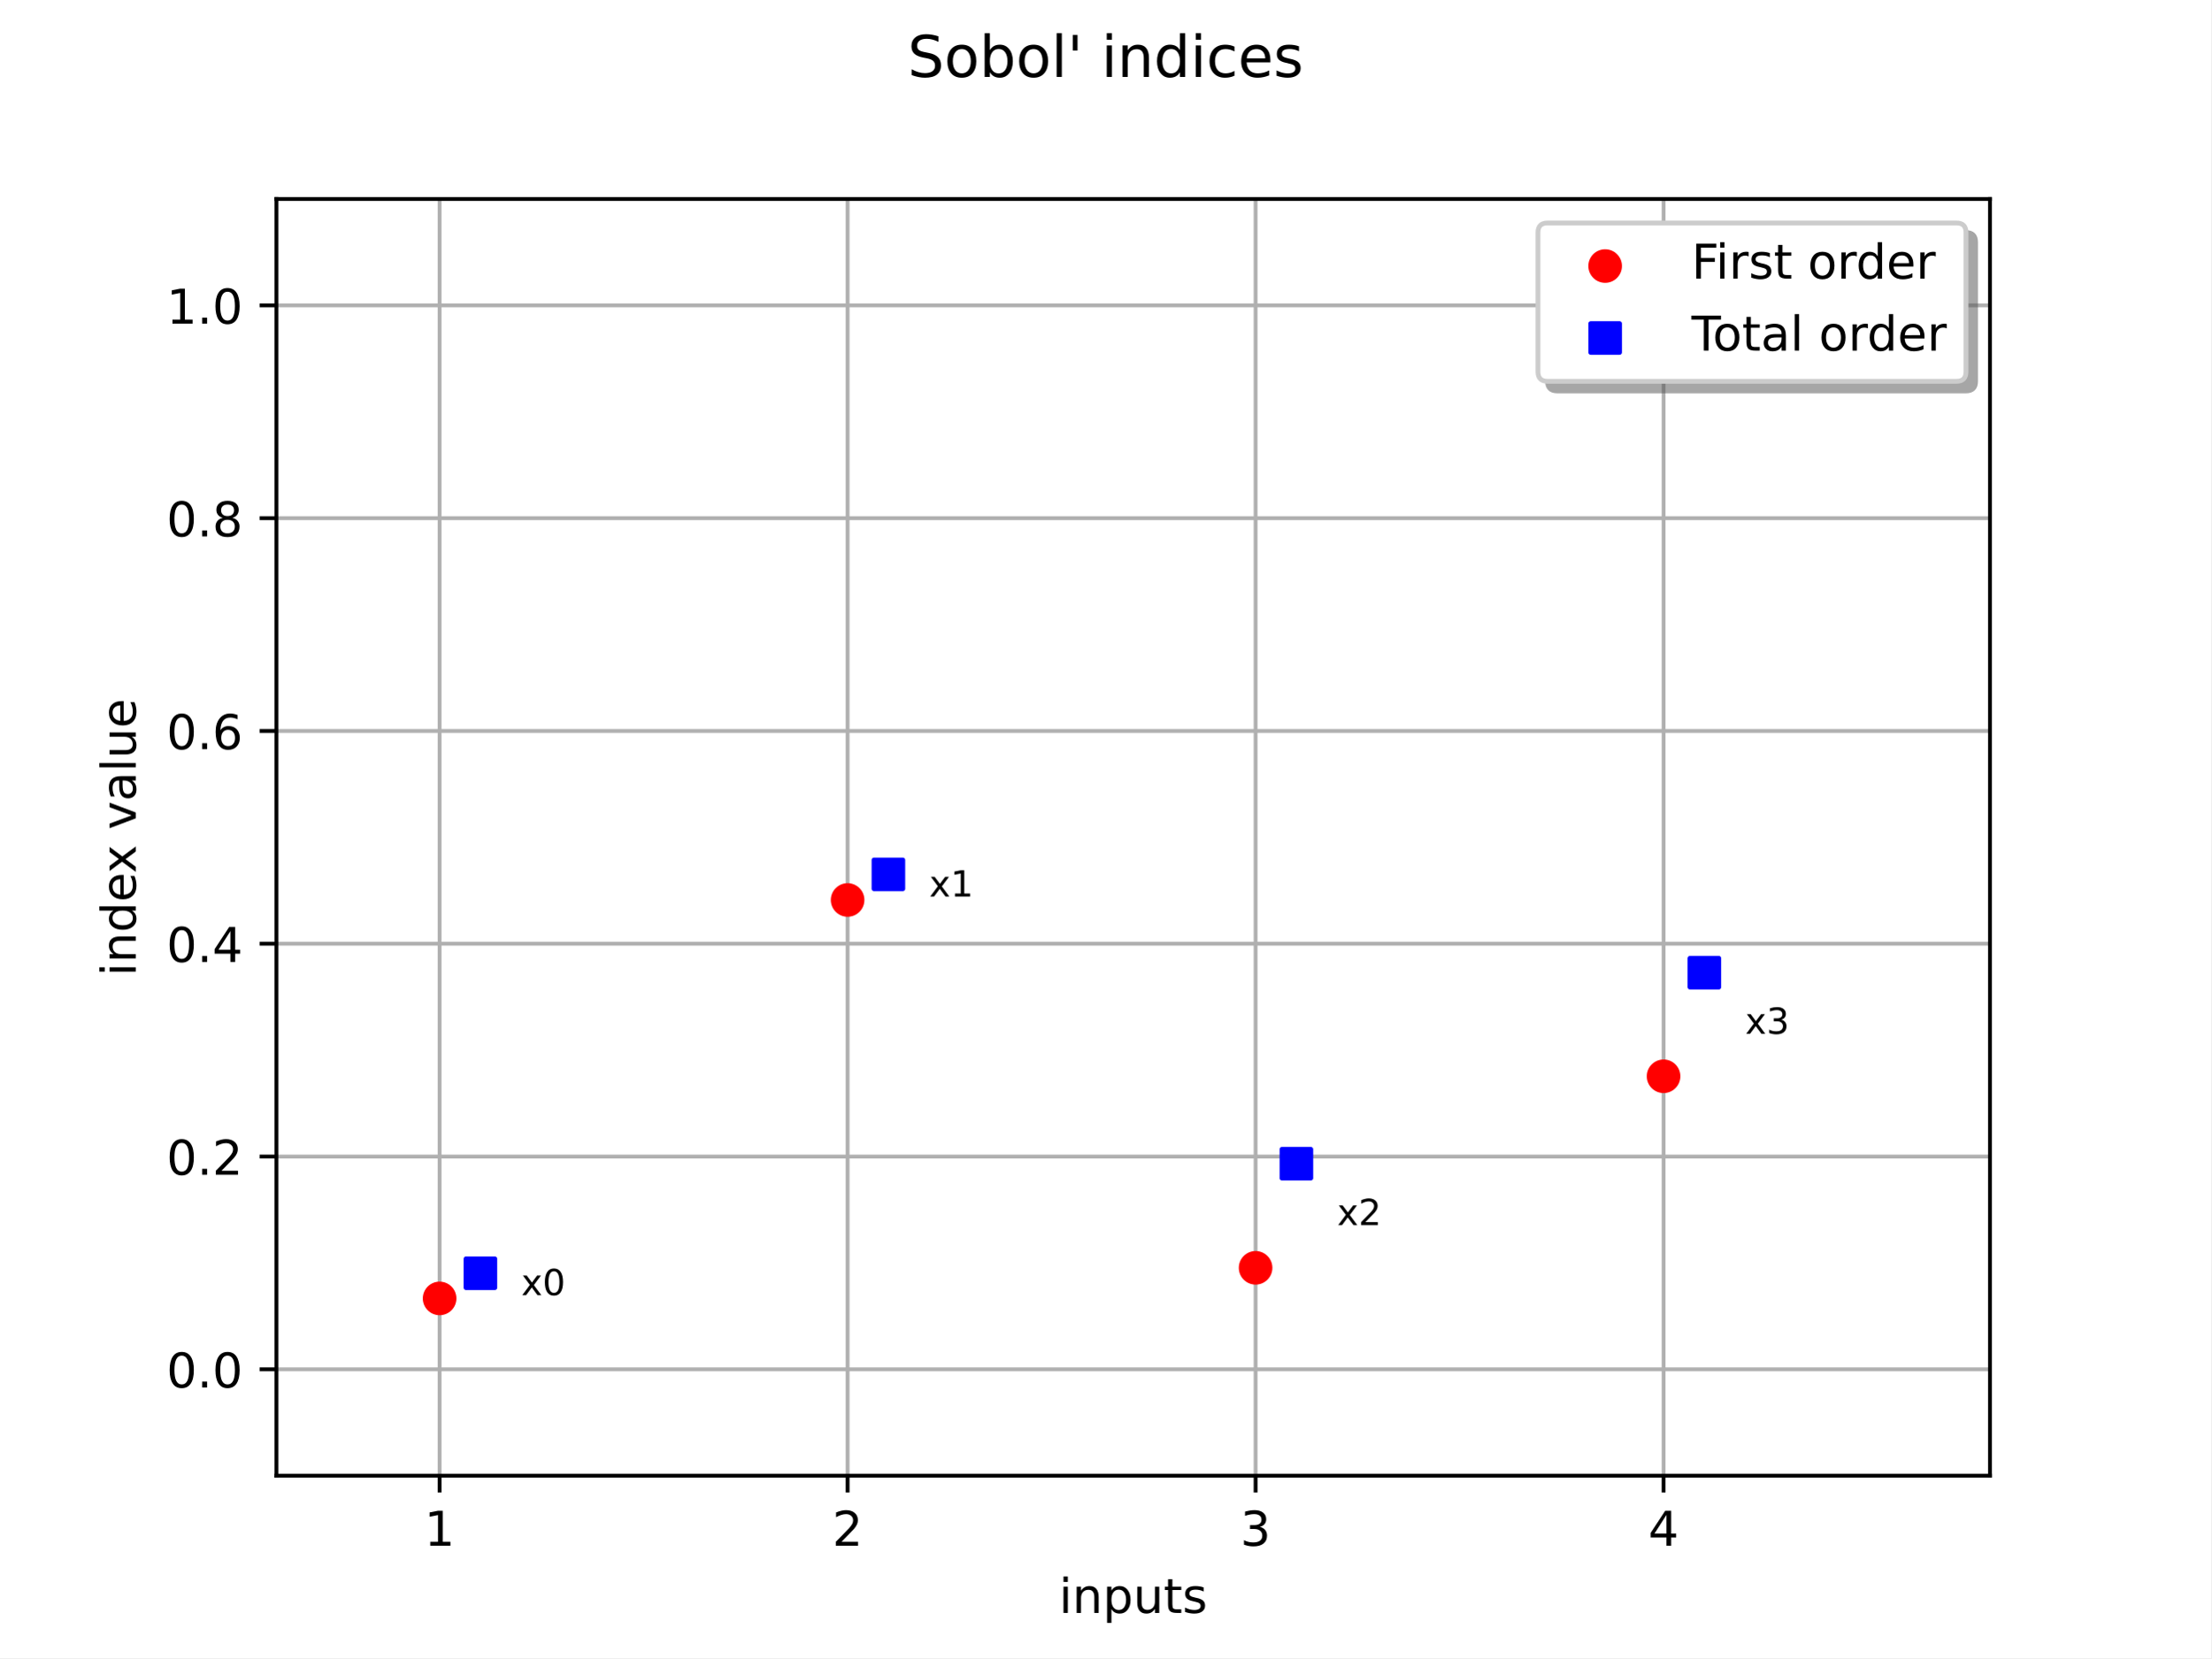
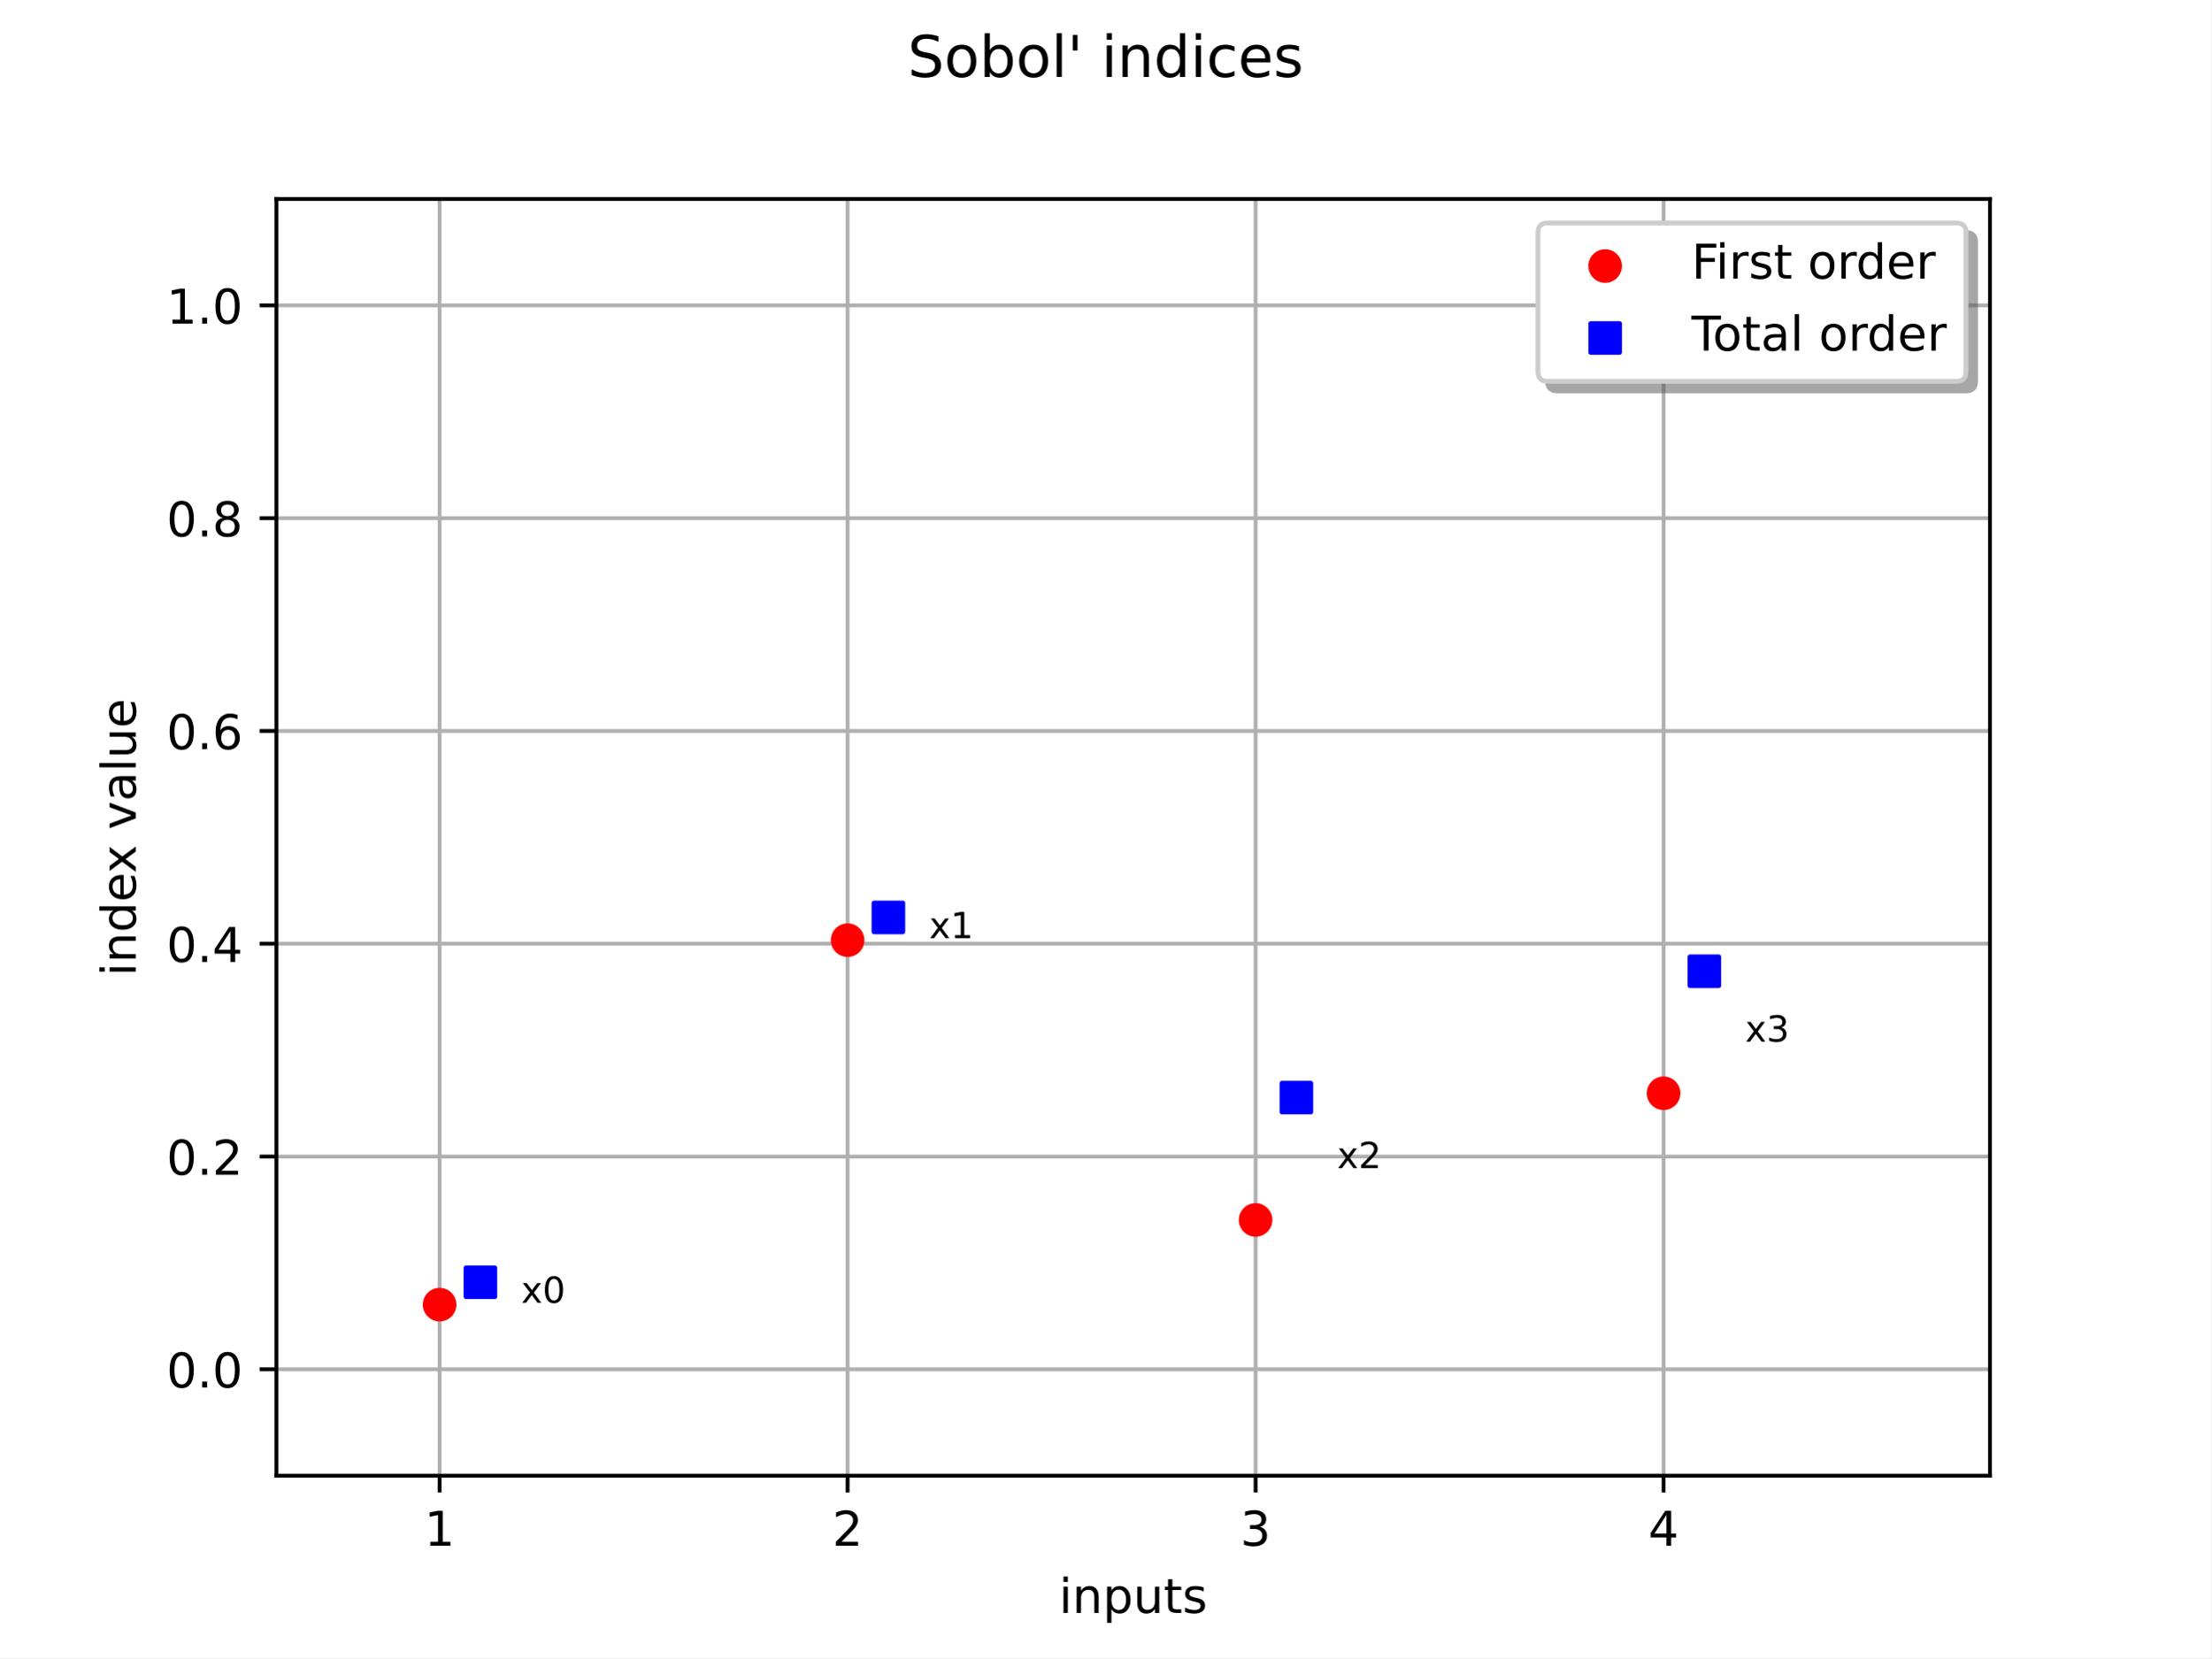
<svg xmlns="http://www.w3.org/2000/svg" xmlns:xlink="http://www.w3.org/1999/xlink" width="460.8pt" height="345.6pt" viewBox="0 0 460.8 345.6" version="1.1">
  <defs>
    <style type="text/css">*{stroke-linejoin: round; stroke-linecap: butt}</style>
  </defs>
  <g id="figure_1">
    <g id="patch_1">
      <path d="M 0 345.6  L 460.8 345.6  L 460.8 0  L 0 0  z " style="fill: #ffffff" />
    </g>
    <g id="axes_1">
      <g id="patch_2">
        <path d="M 57.6 307.584  L 414.72 307.584  L 414.72 41.472  L 57.6 41.472  z " style="fill: #ffffff" />
      </g>
      <g id="matplotlib.axis_1">
        <g id="xtick_1">
          <g id="line2d_1">
            <path d="M 91.611 307.584  L 91.611 41.472  " clip-path="url(#pece686282c)" style="fill: none; stroke: #b0b0b0; stroke-width: 0.8; stroke-linecap: square" />
          </g>
          <g id="line2d_2">
            <defs>
              <path id="m4a92d99fee" d="M 0 0  L 0 3.5  " style="stroke: #000000; stroke-width: 0.8" />
            </defs>
            <g>
              <use xlink:href="#m4a92d99fee" x="91.611" y="307.584" style="stroke: #000000; stroke-width: 0.8" />
            </g>
          </g>
          <g id="text_1">
            <g transform="translate(88.43018 322.1817) scale(0.1 -0.1)">
              <defs>
                <path id="DejaVuSans-14" d="M 794 531  L 1825 531  L 1825 4091  L 703 3866  L 703 4441  L 1819 4666  L 2450 4666  L 2450 531  L 3481 531  L 3481 0  L 794 0  L 794 531  z " transform="scale(0.015625)" />
              </defs>
              <use xlink:href="#DejaVuSans-14" />
            </g>
          </g>
        </g>
        <g id="xtick_2">
          <g id="line2d_3">
            <path d="M 176.64 307.584  L 176.64 41.472  " clip-path="url(#pece686282c)" style="fill: none; stroke: #b0b0b0; stroke-width: 0.8; stroke-linecap: square" />
          </g>
          <g id="line2d_4">
            <g>
              <use xlink:href="#m4a92d99fee" x="176.64" y="307.584" style="stroke: #000000; stroke-width: 0.8" />
            </g>
          </g>
          <g id="text_2">
            <g transform="translate(173.4588 322.1817) scale(0.1 -0.1)">
              <defs>
                <path id="DejaVuSans-15" d="M 1228 531  L 3431 531  L 3431 0  L 469 0  L 469 531  Q 828 903 1448 1529  Q 2069 2156 2228 2338  Q 2531 2678 2651 2914  Q 2772 3150 2772 3378  Q 2772 3750 2511 3984  Q 2250 4219 1831 4219  Q 1534 4219 1204 4116  Q 875 4013 500 3803  L 500 4441  Q 881 4594 1212 4672  Q 1544 4750 1819 4750  Q 2544 4750 2975 4387  Q 3406 4025 3406 3419  Q 3406 3131 3298 2873  Q 3191 2616 2906 2266  Q 2828 2175 2409 1742  Q 1991 1309 1228 531  z " transform="scale(0.015625)" />
              </defs>
              <use xlink:href="#DejaVuSans-15" />
            </g>
          </g>
        </g>
        <g id="xtick_3">
          <g id="line2d_5">
            <path d="M 261.669 307.584  L 261.669 41.472  " clip-path="url(#pece686282c)" style="fill: none; stroke: #b0b0b0; stroke-width: 0.8; stroke-linecap: square" />
          </g>
          <g id="line2d_6">
            <g>
              <use xlink:href="#m4a92d99fee" x="261.669" y="307.584" style="stroke: #000000; stroke-width: 0.8" />
            </g>
          </g>
          <g id="text_3">
            <g transform="translate(258.4873 322.1817) scale(0.1 -0.1)">
              <defs>
                <path id="DejaVuSans-16" d="M 2597 2516  Q 3050 2419 3304 2112  Q 3559 1806 3559 1356  Q 3559 666 3084 287  Q 2609 -91 1734 -91  Q 1441 -91 1130 -33  Q 819 25 488 141  L 488 750  Q 750 597 1062 519  Q 1375 441 1716 441  Q 2309 441 2620 675  Q 2931 909 2931 1356  Q 2931 1769 2642 2001  Q 2353 2234 1838 2234  L 1294 2234  L 1294 2753  L 1863 2753  Q 2328 2753 2575 2939  Q 2822 3125 2822 3475  Q 2822 3834 2567 4026  Q 2313 4219 1838 4219  Q 1578 4219 1281 4162  Q 984 4106 628 3988  L 628 4550  Q 988 4650 1302 4700  Q 1616 4750 1894 4750  Q 2613 4750 3031 4423  Q 3450 4097 3450 3541  Q 3450 3153 3228 2886  Q 3006 2619 2597 2516  z " transform="scale(0.015625)" />
              </defs>
              <use xlink:href="#DejaVuSans-16" />
            </g>
          </g>
        </g>
        <g id="xtick_4">
          <g id="line2d_7">
            <path d="M 346.697 307.584  L 346.697 41.472  " clip-path="url(#pece686282c)" style="fill: none; stroke: #b0b0b0; stroke-width: 0.8; stroke-linecap: square" />
          </g>
          <g id="line2d_8">
            <g>
              <use xlink:href="#m4a92d99fee" x="346.697" y="307.584" style="stroke: #000000; stroke-width: 0.8" />
            </g>
          </g>
          <g id="text_4">
            <g transform="translate(343.5159 322.1817) scale(0.1 -0.1)">
              <defs>
                <path id="DejaVuSans-17" d="M 2419 4116  L 825 1625  L 2419 1625  L 2419 4116  z M 2253 4666  L 3047 4666  L 3047 1625  L 3713 1625  L 3713 1100  L 3047 1100  L 3047 0  L 2419 0  L 2419 1100  L 313 1100  L 313 1709  L 2253 4666  z " transform="scale(0.015625)" />
              </defs>
              <use xlink:href="#DejaVuSans-17" />
            </g>
          </g>
        </g>
        <g id="text_5">
          <g transform="translate(220.6944 336.1824) scale(0.1 -0.1)">
            <defs>
              <path id="DejaVuSans-4c" d="M 603 3500  L 1178 3500  L 1178 0  L 603 0  L 603 3500  z M 603 4863  L 1178 4863  L 1178 4134  L 603 4134  L 603 4863  z " transform="scale(0.015625)" />
              <path id="DejaVuSans-51" d="M 3513 2113  L 3513 0  L 2938 0  L 2938 2094  Q 2938 2591 2744 2837  Q 2550 3084 2163 3084  Q 1697 3084 1428 2787  Q 1159 2491 1159 1978  L 1159 0  L 581 0  L 581 3500  L 1159 3500  L 1159 2956  Q 1366 3272 1645 3428  Q 1925 3584 2291 3584  Q 2894 3584 3203 3211  Q 3513 2838 3513 2113  z " transform="scale(0.015625)" />
              <path id="DejaVuSans-53" d="M 1159 525  L 1159 -1331  L 581 -1331  L 581 3500  L 1159 3500  L 1159 2969  Q 1341 3281 1617 3432  Q 1894 3584 2278 3584  Q 2916 3584 3314 3078  Q 3713 2572 3713 1747  Q 3713 922 3314 415  Q 2916 -91 2278 -91  Q 1894 -91 1617 61  Q 1341 213 1159 525  z M 3116 1747  Q 3116 2381 2855 2742  Q 2594 3103 2138 3103  Q 1681 3103 1420 2742  Q 1159 2381 1159 1747  Q 1159 1113 1420 752  Q 1681 391 2138 391  Q 2594 391 2855 752  Q 3116 1113 3116 1747  z " transform="scale(0.015625)" />
              <path id="DejaVuSans-58" d="M 544 1381  L 544 3500  L 1119 3500  L 1119 1403  Q 1119 906 1312 657  Q 1506 409 1894 409  Q 2359 409 2629 706  Q 2900 1003 2900 1516  L 2900 3500  L 3475 3500  L 3475 0  L 2900 0  L 2900 538  Q 2691 219 2414 64  Q 2138 -91 1772 -91  Q 1169 -91 856 284  Q 544 659 544 1381  z M 1991 3584  L 1991 3584  z " transform="scale(0.015625)" />
              <path id="DejaVuSans-57" d="M 1172 4494  L 1172 3500  L 2356 3500  L 2356 3053  L 1172 3053  L 1172 1153  Q 1172 725 1289 603  Q 1406 481 1766 481  L 2356 481  L 2356 0  L 1766 0  Q 1100 0 847 248  Q 594 497 594 1153  L 594 3053  L 172 3053  L 172 3500  L 594 3500  L 594 4494  L 1172 4494  z " transform="scale(0.015625)" />
              <path id="DejaVuSans-56" d="M 2834 3397  L 2834 2853  Q 2591 2978 2328 3040  Q 2066 3103 1784 3103  Q 1356 3103 1142 2972  Q 928 2841 928 2578  Q 928 2378 1081 2264  Q 1234 2150 1697 2047  L 1894 2003  Q 2506 1872 2764 1633  Q 3022 1394 3022 966  Q 3022 478 2636 193  Q 2250 -91 1575 -91  Q 1294 -91 989 -36  Q 684 19 347 128  L 347 722  Q 666 556 975 473  Q 1284 391 1588 391  Q 1994 391 2212 530  Q 2431 669 2431 922  Q 2431 1156 2273 1281  Q 2116 1406 1581 1522  L 1381 1569  Q 847 1681 609 1914  Q 372 2147 372 2553  Q 372 3047 722 3315  Q 1072 3584 1716 3584  Q 2034 3584 2315 3537  Q 2597 3491 2834 3397  z " transform="scale(0.015625)" />
            </defs>
            <use xlink:href="#DejaVuSans-4c" />
            <use xlink:href="#DejaVuSans-51" transform="translate(27.78125 0)" />
            <use xlink:href="#DejaVuSans-53" transform="translate(91.15625 0)" />
            <use xlink:href="#DejaVuSans-58" transform="translate(154.6406 0)" />
            <use xlink:href="#DejaVuSans-57" transform="translate(218.0156 0)" />
            <use xlink:href="#DejaVuSans-56" transform="translate(257.2188 0)" />
          </g>
        </g>
      </g>
      <g id="matplotlib.axis_2">
        <g id="ytick_1">
          <g id="line2d_9">
            <path d="M 57.6 285.408  L 414.72 285.408  " clip-path="url(#pece686282c)" style="fill: none; stroke: #b0b0b0; stroke-width: 0.8; stroke-linecap: square" />
          </g>
          <g id="line2d_10">
            <defs>
              <path id="mb3cb5c074b" d="M 0 0  L -3.5 0  " style="stroke: #000000; stroke-width: 0.8" />
            </defs>
            <g>
              <use xlink:href="#mb3cb5c074b" x="57.6" y="285.408" style="stroke: #000000; stroke-width: 0.8" />
            </g>
          </g>
          <g id="text_6">
            <g transform="translate(34.69687 289.2068) scale(0.1 -0.1)">
              <defs>
                <path id="DejaVuSans-13" d="M 2034 4250  Q 1547 4250 1301 3770  Q 1056 3291 1056 2328  Q 1056 1369 1301 889  Q 1547 409 2034 409  Q 2525 409 2770 889  Q 3016 1369 3016 2328  Q 3016 3291 2770 3770  Q 2525 4250 2034 4250  z M 2034 4750  Q 2819 4750 3233 4129  Q 3647 3509 3647 2328  Q 3647 1150 3233 529  Q 2819 -91 2034 -91  Q 1250 -91 836 529  Q 422 1150 422 2328  Q 422 3509 836 4129  Q 1250 4750 2034 4750  z " transform="scale(0.015625)" />
                <path id="DejaVuSans-11" d="M 684 794  L 1344 794  L 1344 0  L 684 0  L 684 794  z " transform="scale(0.015625)" />
              </defs>
              <use xlink:href="#DejaVuSans-13" />
              <use xlink:href="#DejaVuSans-11" transform="translate(63.625 0)" />
              <use xlink:href="#DejaVuSans-13" transform="translate(95.40625 0)" />
            </g>
          </g>
        </g>
        <g id="ytick_2">
          <g id="line2d_11">
            <path d="M 57.6 241.056  L 414.72 241.056  " clip-path="url(#pece686282c)" style="fill: none; stroke: #b0b0b0; stroke-width: 0.8; stroke-linecap: square" />
          </g>
          <g id="line2d_12">
            <g>
              <use xlink:href="#mb3cb5c074b" x="57.6" y="241.056" style="stroke: #000000; stroke-width: 0.8" />
            </g>
          </g>
          <g id="text_7">
            <g transform="translate(34.69687 244.8548) scale(0.1 -0.1)">
              <use xlink:href="#DejaVuSans-13" />
              <use xlink:href="#DejaVuSans-11" transform="translate(63.625 0)" />
              <use xlink:href="#DejaVuSans-15" transform="translate(95.40625 0)" />
            </g>
          </g>
        </g>
        <g id="ytick_3">
          <g id="line2d_13">
            <path d="M 57.6 196.704  L 414.72 196.704  " clip-path="url(#pece686282c)" style="fill: none; stroke: #b0b0b0; stroke-width: 0.8; stroke-linecap: square" />
          </g>
          <g id="line2d_14">
            <g>
              <use xlink:href="#mb3cb5c074b" x="57.6" y="196.704" style="stroke: #000000; stroke-width: 0.8" />
            </g>
          </g>
          <g id="text_8">
            <g transform="translate(34.69687 200.5028) scale(0.1 -0.1)">
              <use xlink:href="#DejaVuSans-13" />
              <use xlink:href="#DejaVuSans-11" transform="translate(63.625 0)" />
              <use xlink:href="#DejaVuSans-17" transform="translate(95.40625 0)" />
            </g>
          </g>
        </g>
        <g id="ytick_4">
          <g id="line2d_15">
            <path d="M 57.6 152.352  L 414.72 152.352  " clip-path="url(#pece686282c)" style="fill: none; stroke: #b0b0b0; stroke-width: 0.8; stroke-linecap: square" />
          </g>
          <g id="line2d_16">
            <g>
              <use xlink:href="#mb3cb5c074b" x="57.6" y="152.352" style="stroke: #000000; stroke-width: 0.8" />
            </g>
          </g>
          <g id="text_9">
            <g transform="translate(34.69687 156.1508) scale(0.1 -0.1)">
              <defs>
                <path id="DejaVuSans-19" d="M 2113 2584  Q 1688 2584 1439 2293  Q 1191 2003 1191 1497  Q 1191 994 1439 701  Q 1688 409 2113 409  Q 2538 409 2786 701  Q 3034 994 3034 1497  Q 3034 2003 2786 2293  Q 2538 2584 2113 2584  z M 3366 4563  L 3366 3988  Q 3128 4100 2886 4159  Q 2644 4219 2406 4219  Q 1781 4219 1451 3797  Q 1122 3375 1075 2522  Q 1259 2794 1537 2939  Q 1816 3084 2150 3084  Q 2853 3084 3261 2657  Q 3669 2231 3669 1497  Q 3669 778 3244 343  Q 2819 -91 2113 -91  Q 1303 -91 875 529  Q 447 1150 447 2328  Q 447 3434 972 4092  Q 1497 4750 2381 4750  Q 2619 4750 2861 4703  Q 3103 4656 3366 4563  z " transform="scale(0.015625)" />
              </defs>
              <use xlink:href="#DejaVuSans-13" />
              <use xlink:href="#DejaVuSans-11" transform="translate(63.625 0)" />
              <use xlink:href="#DejaVuSans-19" transform="translate(95.40625 0)" />
            </g>
          </g>
        </g>
        <g id="ytick_5">
          <g id="line2d_17">
            <path d="M 57.6 108  L 414.72 108  " clip-path="url(#pece686282c)" style="fill: none; stroke: #b0b0b0; stroke-width: 0.8; stroke-linecap: square" />
          </g>
          <g id="line2d_18">
            <g>
              <use xlink:href="#mb3cb5c074b" x="57.6" y="108" style="stroke: #000000; stroke-width: 0.8" />
            </g>
          </g>
          <g id="text_10">
            <g transform="translate(34.69687 111.7988) scale(0.1 -0.1)">
              <defs>
                <path id="DejaVuSans-1b" d="M 2034 2216  Q 1584 2216 1326 1975  Q 1069 1734 1069 1313  Q 1069 891 1326 650  Q 1584 409 2034 409  Q 2484 409 2743 651  Q 3003 894 3003 1313  Q 3003 1734 2745 1975  Q 2488 2216 2034 2216  z M 1403 2484  Q 997 2584 770 2862  Q 544 3141 544 3541  Q 544 4100 942 4425  Q 1341 4750 2034 4750  Q 2731 4750 3128 4425  Q 3525 4100 3525 3541  Q 3525 3141 3298 2862  Q 3072 2584 2669 2484  Q 3125 2378 3379 2068  Q 3634 1759 3634 1313  Q 3634 634 3220 271  Q 2806 -91 2034 -91  Q 1263 -91 848 271  Q 434 634 434 1313  Q 434 1759 690 2068  Q 947 2378 1403 2484  z M 1172 3481  Q 1172 3119 1398 2916  Q 1625 2713 2034 2713  Q 2441 2713 2670 2916  Q 2900 3119 2900 3481  Q 2900 3844 2670 4047  Q 2441 4250 2034 4250  Q 1625 4250 1398 4047  Q 1172 3844 1172 3481  z " transform="scale(0.015625)" />
              </defs>
              <use xlink:href="#DejaVuSans-13" />
              <use xlink:href="#DejaVuSans-11" transform="translate(63.625 0)" />
              <use xlink:href="#DejaVuSans-1b" transform="translate(95.40625 0)" />
            </g>
          </g>
        </g>
        <g id="ytick_6">
          <g id="line2d_19">
            <path d="M 57.6 63.648  L 414.72 63.648  " clip-path="url(#pece686282c)" style="fill: none; stroke: #b0b0b0; stroke-width: 0.8; stroke-linecap: square" />
          </g>
          <g id="line2d_20">
            <g>
              <use xlink:href="#mb3cb5c074b" x="57.6" y="63.648" style="stroke: #000000; stroke-width: 0.8" />
            </g>
          </g>
          <g id="text_11">
            <g transform="translate(34.69687 67.44683) scale(0.1 -0.1)">
              <use xlink:href="#DejaVuSans-14" />
              <use xlink:href="#DejaVuSans-11" transform="translate(63.625 0)" />
              <use xlink:href="#DejaVuSans-13" transform="translate(95.40625 0)" />
            </g>
          </g>
        </g>
        <g id="text_12">
          <g transform="translate(28.29453 203.4553) rotate(-90) scale(0.1 -0.1)">
            <defs>
              <path id="DejaVuSans-47" d="M 2906 2969  L 2906 4863  L 3481 4863  L 3481 0  L 2906 0  L 2906 525  Q 2725 213 2448 61  Q 2172 -91 1784 -91  Q 1150 -91 751 415  Q 353 922 353 1747  Q 353 2572 751 3078  Q 1150 3584 1784 3584  Q 2172 3584 2448 3432  Q 2725 3281 2906 2969  z M 947 1747  Q 947 1113 1208 752  Q 1469 391 1925 391  Q 2381 391 2643 752  Q 2906 1113 2906 1747  Q 2906 2381 2643 2742  Q 2381 3103 1925 3103  Q 1469 3103 1208 2742  Q 947 2381 947 1747  z " transform="scale(0.015625)" />
              <path id="DejaVuSans-48" d="M 3597 1894  L 3597 1613  L 953 1613  Q 991 1019 1311 708  Q 1631 397 2203 397  Q 2534 397 2845 478  Q 3156 559 3463 722  L 3463 178  Q 3153 47 2828 -22  Q 2503 -91 2169 -91  Q 1331 -91 842 396  Q 353 884 353 1716  Q 353 2575 817 3079  Q 1281 3584 2069 3584  Q 2775 3584 3186 3129  Q 3597 2675 3597 1894  z M 3022 2063  Q 3016 2534 2758 2815  Q 2500 3097 2075 3097  Q 1594 3097 1305 2825  Q 1016 2553 972 2059  L 3022 2063  z " transform="scale(0.015625)" />
              <path id="DejaVuSans-5b" d="M 3513 3500  L 2247 1797  L 3578 0  L 2900 0  L 1881 1375  L 863 0  L 184 0  L 1544 1831  L 300 3500  L 978 3500  L 1906 2253  L 2834 3500  L 3513 3500  z " transform="scale(0.015625)" />
              <path id="DejaVuSans-3" transform="scale(0.015625)" />
              <path id="DejaVuSans-59" d="M 191 3500  L 800 3500  L 1894 563  L 2988 3500  L 3597 3500  L 2284 0  L 1503 0  L 191 3500  z " transform="scale(0.015625)" />
              <path id="DejaVuSans-44" d="M 2194 1759  Q 1497 1759 1228 1600  Q 959 1441 959 1056  Q 959 750 1161 570  Q 1363 391 1709 391  Q 2188 391 2477 730  Q 2766 1069 2766 1631  L 2766 1759  L 2194 1759  z M 3341 1997  L 3341 0  L 2766 0  L 2766 531  Q 2569 213 2275 61  Q 1981 -91 1556 -91  Q 1019 -91 701 211  Q 384 513 384 1019  Q 384 1609 779 1909  Q 1175 2209 1959 2209  L 2766 2209  L 2766 2266  Q 2766 2663 2505 2880  Q 2244 3097 1772 3097  Q 1472 3097 1187 3025  Q 903 2953 641 2809  L 641 3341  Q 956 3463 1253 3523  Q 1550 3584 1831 3584  Q 2591 3584 2966 3190  Q 3341 2797 3341 1997  z " transform="scale(0.015625)" />
              <path id="DejaVuSans-4f" d="M 603 4863  L 1178 4863  L 1178 0  L 603 0  L 603 4863  z " transform="scale(0.015625)" />
            </defs>
            <use xlink:href="#DejaVuSans-4c" />
            <use xlink:href="#DejaVuSans-51" transform="translate(27.78125 0)" />
            <use xlink:href="#DejaVuSans-47" transform="translate(91.15625 0)" />
            <use xlink:href="#DejaVuSans-48" transform="translate(154.6406 0)" />
            <use xlink:href="#DejaVuSans-5b" transform="translate(214.4219 0)" />
            <use xlink:href="#DejaVuSans-3" transform="translate(273.6094 0)" />
            <use xlink:href="#DejaVuSans-59" transform="translate(305.3906 0)" />
            <use xlink:href="#DejaVuSans-44" transform="translate(364.5781 0)" />
            <use xlink:href="#DejaVuSans-4f" transform="translate(425.8594 0)" />
            <use xlink:href="#DejaVuSans-58" transform="translate(453.6406 0)" />
            <use xlink:href="#DejaVuSans-48" transform="translate(517.0156 0)" />
          </g>
        </g>
      </g>
      <g id="PathCollection_1">
        <defs>
          <path id="m503bb3c4c9" d="M 0 3  C 0.796 3 1.559 2.684 2.121 2.121  C 2.684 1.559 3 0.796 3 0  C 3 -0.796 2.684 -1.559 2.121 -2.121  C 1.559 -2.684 0.796 -3 0 -3  C -0.796 -3 -1.559 -2.684 -2.121 -2.121  C -2.684 -1.559 -3 -0.796 -3 0  C -3 0.796 -2.684 1.559 -2.121 2.121  C -1.559 2.684 -0.796 3 0 3  z " style="stroke: #ff0000" />
        </defs>
        <g clip-path="url(#pece686282c)">
-           <use xlink:href="#m503bb3c4c9" x="91.611" y="270.632" style="fill: #ff0000; stroke: #ff0000" />
-           <use xlink:href="#m503bb3c4c9" x="176.64" y="187.582" style="fill: #ff0000; stroke: #ff0000" />
-           <use xlink:href="#m503bb3c4c9" x="261.669" y="264.254" style="fill: #ff0000; stroke: #ff0000" />
-           <use xlink:href="#m503bb3c4c9" x="346.697" y="224.329" style="fill: #ff0000; stroke: #ff0000" />
+           <use xlink:href="#m503bb3c4c9" x="91.611" y="271.928" style="fill: #ff0000; stroke: #ff0000" />
+           <use xlink:href="#m503bb3c4c9" x="176.64" y="195.958" style="fill: #ff0000; stroke: #ff0000" />
+           <use xlink:href="#m503bb3c4c9" x="261.669" y="254.275" style="fill: #ff0000; stroke: #ff0000" />
+           <use xlink:href="#m503bb3c4c9" x="346.697" y="227.871" style="fill: #ff0000; stroke: #ff0000" />
        </g>
      </g>
      <g id="PathCollection_2">
        <defs>
          <path id="md396d9fd09" d="M -3 3  L 3 3  L 3 -3  L -3 -3  z " style="stroke: #0000ff" />
        </defs>
        <g clip-path="url(#pece686282c)">
-           <use xlink:href="#md396d9fd09" x="100.114" y="265.389" style="fill: #0000ff; stroke: #0000ff" />
-           <use xlink:href="#md396d9fd09" x="185.143" y="182.248" style="fill: #0000ff; stroke: #0000ff" />
-           <use xlink:href="#md396d9fd09" x="270.171" y="242.555" style="fill: #0000ff; stroke: #0000ff" />
-           <use xlink:href="#md396d9fd09" x="355.2" y="202.739" style="fill: #0000ff; stroke: #0000ff" />
+           <use xlink:href="#md396d9fd09" x="100.114" y="267.27" style="fill: #0000ff; stroke: #0000ff" />
+           <use xlink:href="#md396d9fd09" x="185.143" y="191.222" style="fill: #0000ff; stroke: #0000ff" />
+           <use xlink:href="#md396d9fd09" x="270.171" y="228.772" style="fill: #0000ff; stroke: #0000ff" />
+           <use xlink:href="#md396d9fd09" x="355.2" y="202.446" style="fill: #0000ff; stroke: #0000ff" />
        </g>
      </g>
      <g id="text_13">
-         <g transform="translate(108.6171 269.9588) scale(0.075 -0.075)">
+         <g transform="translate(108.6171 271.5475) scale(0.075 -0.075)">
          <use xlink:href="#DejaVuSans-5b" />
          <use xlink:href="#DejaVuSans-13" transform="translate(59.1875 0)" />
        </g>
      </g>
      <g id="text_14">
-         <g transform="translate(193.6457 186.863) scale(0.075 -0.075)">
+         <g transform="translate(193.6457 195.5385) scale(0.075 -0.075)">
          <use xlink:href="#DejaVuSans-5b" />
          <use xlink:href="#DejaVuSans-14" transform="translate(59.1875 0)" />
        </g>
      </g>
      <g id="text_15">
-         <g transform="translate(278.6743 255.3528) scale(0.075 -0.075)">
+         <g transform="translate(278.6743 243.4719) scale(0.075 -0.075)">
          <use xlink:href="#DejaVuSans-5b" />
          <use xlink:href="#DejaVuSans-15" transform="translate(59.1875 0)" />
        </g>
      </g>
      <g id="text_16">
-         <g transform="translate(363.7029 215.4823) scale(0.075 -0.075)">
+         <g transform="translate(363.7029 217.107) scale(0.075 -0.075)">
          <use xlink:href="#DejaVuSans-5b" />
          <use xlink:href="#DejaVuSans-16" transform="translate(59.1875 0)" />
        </g>
      </g>
      <g id="patch_3">
        <path d="M 57.6 307.584  L 57.6 41.472  " style="fill: none; stroke: #000000; stroke-width: 0.8; stroke-linejoin: miter; stroke-linecap: square" />
      </g>
      <g id="patch_4">
        <path d="M 414.72 307.584  L 414.72 41.472  " style="fill: none; stroke: #000000; stroke-width: 0.8; stroke-linejoin: miter; stroke-linecap: square" />
      </g>
      <g id="patch_5">
        <path d="M 57.6 307.584  L 414.72 307.584  " style="fill: none; stroke: #000000; stroke-width: 0.8; stroke-linejoin: miter; stroke-linecap: square" />
      </g>
      <g id="patch_6">
        <path d="M 57.6 41.472  L 414.72 41.472  " style="fill: none; stroke: #000000; stroke-width: 0.8; stroke-linejoin: miter; stroke-linecap: square" />
      </g>
      <g id="legend_1">
        <g id="patch_7">
          <path d="M 324.52 81.474  L 409.72 81.474  Q 411.72 81.474 411.72 79.474  L 411.72 50.472  Q 411.72 48.472 409.72 48.472  L 324.52 48.472  Q 322.52 48.472 322.52 50.472  L 322.52 79.474  Q 322.52 81.474 324.52 81.474  z " style="fill: #4d4d4d; opacity: 0.5; stroke: #4d4d4d; stroke-linejoin: miter" />
        </g>
        <g id="patch_8">
          <path d="M 322.52 79.474  L 407.72 79.474  Q 409.72 79.474 409.72 77.474  L 409.72 48.472  Q 409.72 46.472 407.72 46.472  L 322.52 46.472  Q 320.52 46.472 320.52 48.472  L 320.52 77.474  Q 320.52 79.474 322.52 79.474  z " style="fill: #ffffff; stroke: #cccccc; stroke-linejoin: miter" />
        </g>
        <g id="PathCollection_3">
          <g>
            <use xlink:href="#m503bb3c4c9" x="334.52" y="55.445" style="fill: #ff0000; stroke: #ff0000" />
          </g>
        </g>
        <g id="text_17">
          <g transform="translate(352.52 58.07044) scale(0.1 -0.1)">
            <defs>
              <path id="DejaVuSans-29" d="M 628 4666  L 3309 4666  L 3309 4134  L 1259 4134  L 1259 2759  L 3109 2759  L 3109 2228  L 1259 2228  L 1259 0  L 628 0  L 628 4666  z " transform="scale(0.015625)" />
              <path id="DejaVuSans-55" d="M 2631 2963  Q 2534 3019 2420 3045  Q 2306 3072 2169 3072  Q 1681 3072 1420 2755  Q 1159 2438 1159 1844  L 1159 0  L 581 0  L 581 3500  L 1159 3500  L 1159 2956  Q 1341 3275 1631 3429  Q 1922 3584 2338 3584  Q 2397 3584 2469 3576  Q 2541 3569 2628 3553  L 2631 2963  z " transform="scale(0.015625)" />
              <path id="DejaVuSans-52" d="M 1959 3097  Q 1497 3097 1228 2736  Q 959 2375 959 1747  Q 959 1119 1226 758  Q 1494 397 1959 397  Q 2419 397 2687 759  Q 2956 1122 2956 1747  Q 2956 2369 2687 2733  Q 2419 3097 1959 3097  z M 1959 3584  Q 2709 3584 3137 3096  Q 3566 2609 3566 1747  Q 3566 888 3137 398  Q 2709 -91 1959 -91  Q 1206 -91 779 398  Q 353 888 353 1747  Q 353 2609 779 3096  Q 1206 3584 1959 3584  z " transform="scale(0.015625)" />
            </defs>
            <use xlink:href="#DejaVuSans-29" />
            <use xlink:href="#DejaVuSans-4c" transform="translate(50.23438 0)" />
            <use xlink:href="#DejaVuSans-55" transform="translate(78.01562 0)" />
            <use xlink:href="#DejaVuSans-56" transform="translate(119.125 0)" />
            <use xlink:href="#DejaVuSans-57" transform="translate(171.2188 0)" />
            <use xlink:href="#DejaVuSans-3" transform="translate(210.4219 0)" />
            <use xlink:href="#DejaVuSans-52" transform="translate(242.2031 0)" />
            <use xlink:href="#DejaVuSans-55" transform="translate(303.3906 0)" />
            <use xlink:href="#DejaVuSans-47" transform="translate(342.75 0)" />
            <use xlink:href="#DejaVuSans-48" transform="translate(406.2344 0)" />
            <use xlink:href="#DejaVuSans-55" transform="translate(467.7656 0)" />
          </g>
        </g>
        <g id="PathCollection_4">
          <g>
            <use xlink:href="#md396d9fd09" x="334.52" y="70.446" style="fill: #0000ff; stroke: #0000ff" />
          </g>
        </g>
        <g id="text_18">
          <g transform="translate(352.52 73.07122) scale(0.1 -0.1)">
            <defs>
              <path id="DejaVuSans-37" d="M -19 4666  L 3928 4666  L 3928 4134  L 2272 4134  L 2272 0  L 1638 0  L 1638 4134  L -19 4134  L -19 4666  z " transform="scale(0.015625)" />
            </defs>
            <use xlink:href="#DejaVuSans-37" />
            <use xlink:href="#DejaVuSans-52" transform="translate(44.09375 0)" />
            <use xlink:href="#DejaVuSans-57" transform="translate(105.2812 0)" />
            <use xlink:href="#DejaVuSans-44" transform="translate(144.4844 0)" />
            <use xlink:href="#DejaVuSans-4f" transform="translate(205.7656 0)" />
            <use xlink:href="#DejaVuSans-3" transform="translate(233.5469 0)" />
            <use xlink:href="#DejaVuSans-52" transform="translate(265.3281 0)" />
            <use xlink:href="#DejaVuSans-55" transform="translate(326.5156 0)" />
            <use xlink:href="#DejaVuSans-47" transform="translate(365.875 0)" />
            <use xlink:href="#DejaVuSans-48" transform="translate(429.3594 0)" />
            <use xlink:href="#DejaVuSans-55" transform="translate(490.8906 0)" />
          </g>
        </g>
      </g>
    </g>
    <g id="text_19">
      <g transform="translate(189.1547 16.03013) scale(0.12 -0.12)">
        <defs>
          <path id="DejaVuSans-36" d="M 3425 4513  L 3425 3897  Q 3066 4069 2747 4153  Q 2428 4238 2131 4238  Q 1616 4238 1336 4038  Q 1056 3838 1056 3469  Q 1056 3159 1242 3001  Q 1428 2844 1947 2747  L 2328 2669  Q 3034 2534 3370 2195  Q 3706 1856 3706 1288  Q 3706 609 3251 259  Q 2797 -91 1919 -91  Q 1588 -91 1214 -16  Q 841 59 441 206  L 441 856  Q 825 641 1194 531  Q 1563 422 1919 422  Q 2459 422 2753 634  Q 3047 847 3047 1241  Q 3047 1584 2836 1778  Q 2625 1972 2144 2069  L 1759 2144  Q 1053 2284 737 2584  Q 422 2884 422 3419  Q 422 4038 858 4394  Q 1294 4750 2059 4750  Q 2388 4750 2728 4690  Q 3069 4631 3425 4513  z " transform="scale(0.015625)" />
          <path id="DejaVuSans-45" d="M 3116 1747  Q 3116 2381 2855 2742  Q 2594 3103 2138 3103  Q 1681 3103 1420 2742  Q 1159 2381 1159 1747  Q 1159 1113 1420 752  Q 1681 391 2138 391  Q 2594 391 2855 752  Q 3116 1113 3116 1747  z M 1159 2969  Q 1341 3281 1617 3432  Q 1894 3584 2278 3584  Q 2916 3584 3314 3078  Q 3713 2572 3713 1747  Q 3713 922 3314 415  Q 2916 -91 2278 -91  Q 1894 -91 1617 61  Q 1341 213 1159 525  L 1159 0  L 581 0  L 581 4863  L 1159 4863  L 1159 2969  z " transform="scale(0.015625)" />
          <path id="DejaVuSans-a" d="M 1147 4666  L 1147 2931  L 616 2931  L 616 4666  L 1147 4666  z " transform="scale(0.015625)" />
          <path id="DejaVuSans-46" d="M 3122 3366  L 3122 2828  Q 2878 2963 2633 3030  Q 2388 3097 2138 3097  Q 1578 3097 1268 2742  Q 959 2388 959 1747  Q 959 1106 1268 751  Q 1578 397 2138 397  Q 2388 397 2633 464  Q 2878 531 3122 666  L 3122 134  Q 2881 22 2623 -34  Q 2366 -91 2075 -91  Q 1284 -91 818 406  Q 353 903 353 1747  Q 353 2603 823 3093  Q 1294 3584 2113 3584  Q 2378 3584 2631 3529  Q 2884 3475 3122 3366  z " transform="scale(0.015625)" />
        </defs>
        <use xlink:href="#DejaVuSans-36" />
        <use xlink:href="#DejaVuSans-52" transform="translate(63.48438 0)" />
        <use xlink:href="#DejaVuSans-45" transform="translate(124.6719 0)" />
        <use xlink:href="#DejaVuSans-52" transform="translate(188.1562 0)" />
        <use xlink:href="#DejaVuSans-4f" transform="translate(249.3438 0)" />
        <use xlink:href="#DejaVuSans-a" transform="translate(277.125 0)" />
        <use xlink:href="#DejaVuSans-3" transform="translate(304.6094 0)" />
        <use xlink:href="#DejaVuSans-4c" transform="translate(336.3906 0)" />
        <use xlink:href="#DejaVuSans-51" transform="translate(364.1719 0)" />
        <use xlink:href="#DejaVuSans-47" transform="translate(427.5469 0)" />
        <use xlink:href="#DejaVuSans-4c" transform="translate(491.0312 0)" />
        <use xlink:href="#DejaVuSans-46" transform="translate(518.8125 0)" />
        <use xlink:href="#DejaVuSans-48" transform="translate(573.7969 0)" />
        <use xlink:href="#DejaVuSans-56" transform="translate(635.3281 0)" />
      </g>
    </g>
  </g>
  <defs>
    <clipPath id="pece686282c">
      <rect x="57.6" y="41.472" width="357.12" height="266.112" />
    </clipPath>
  </defs>
</svg>
